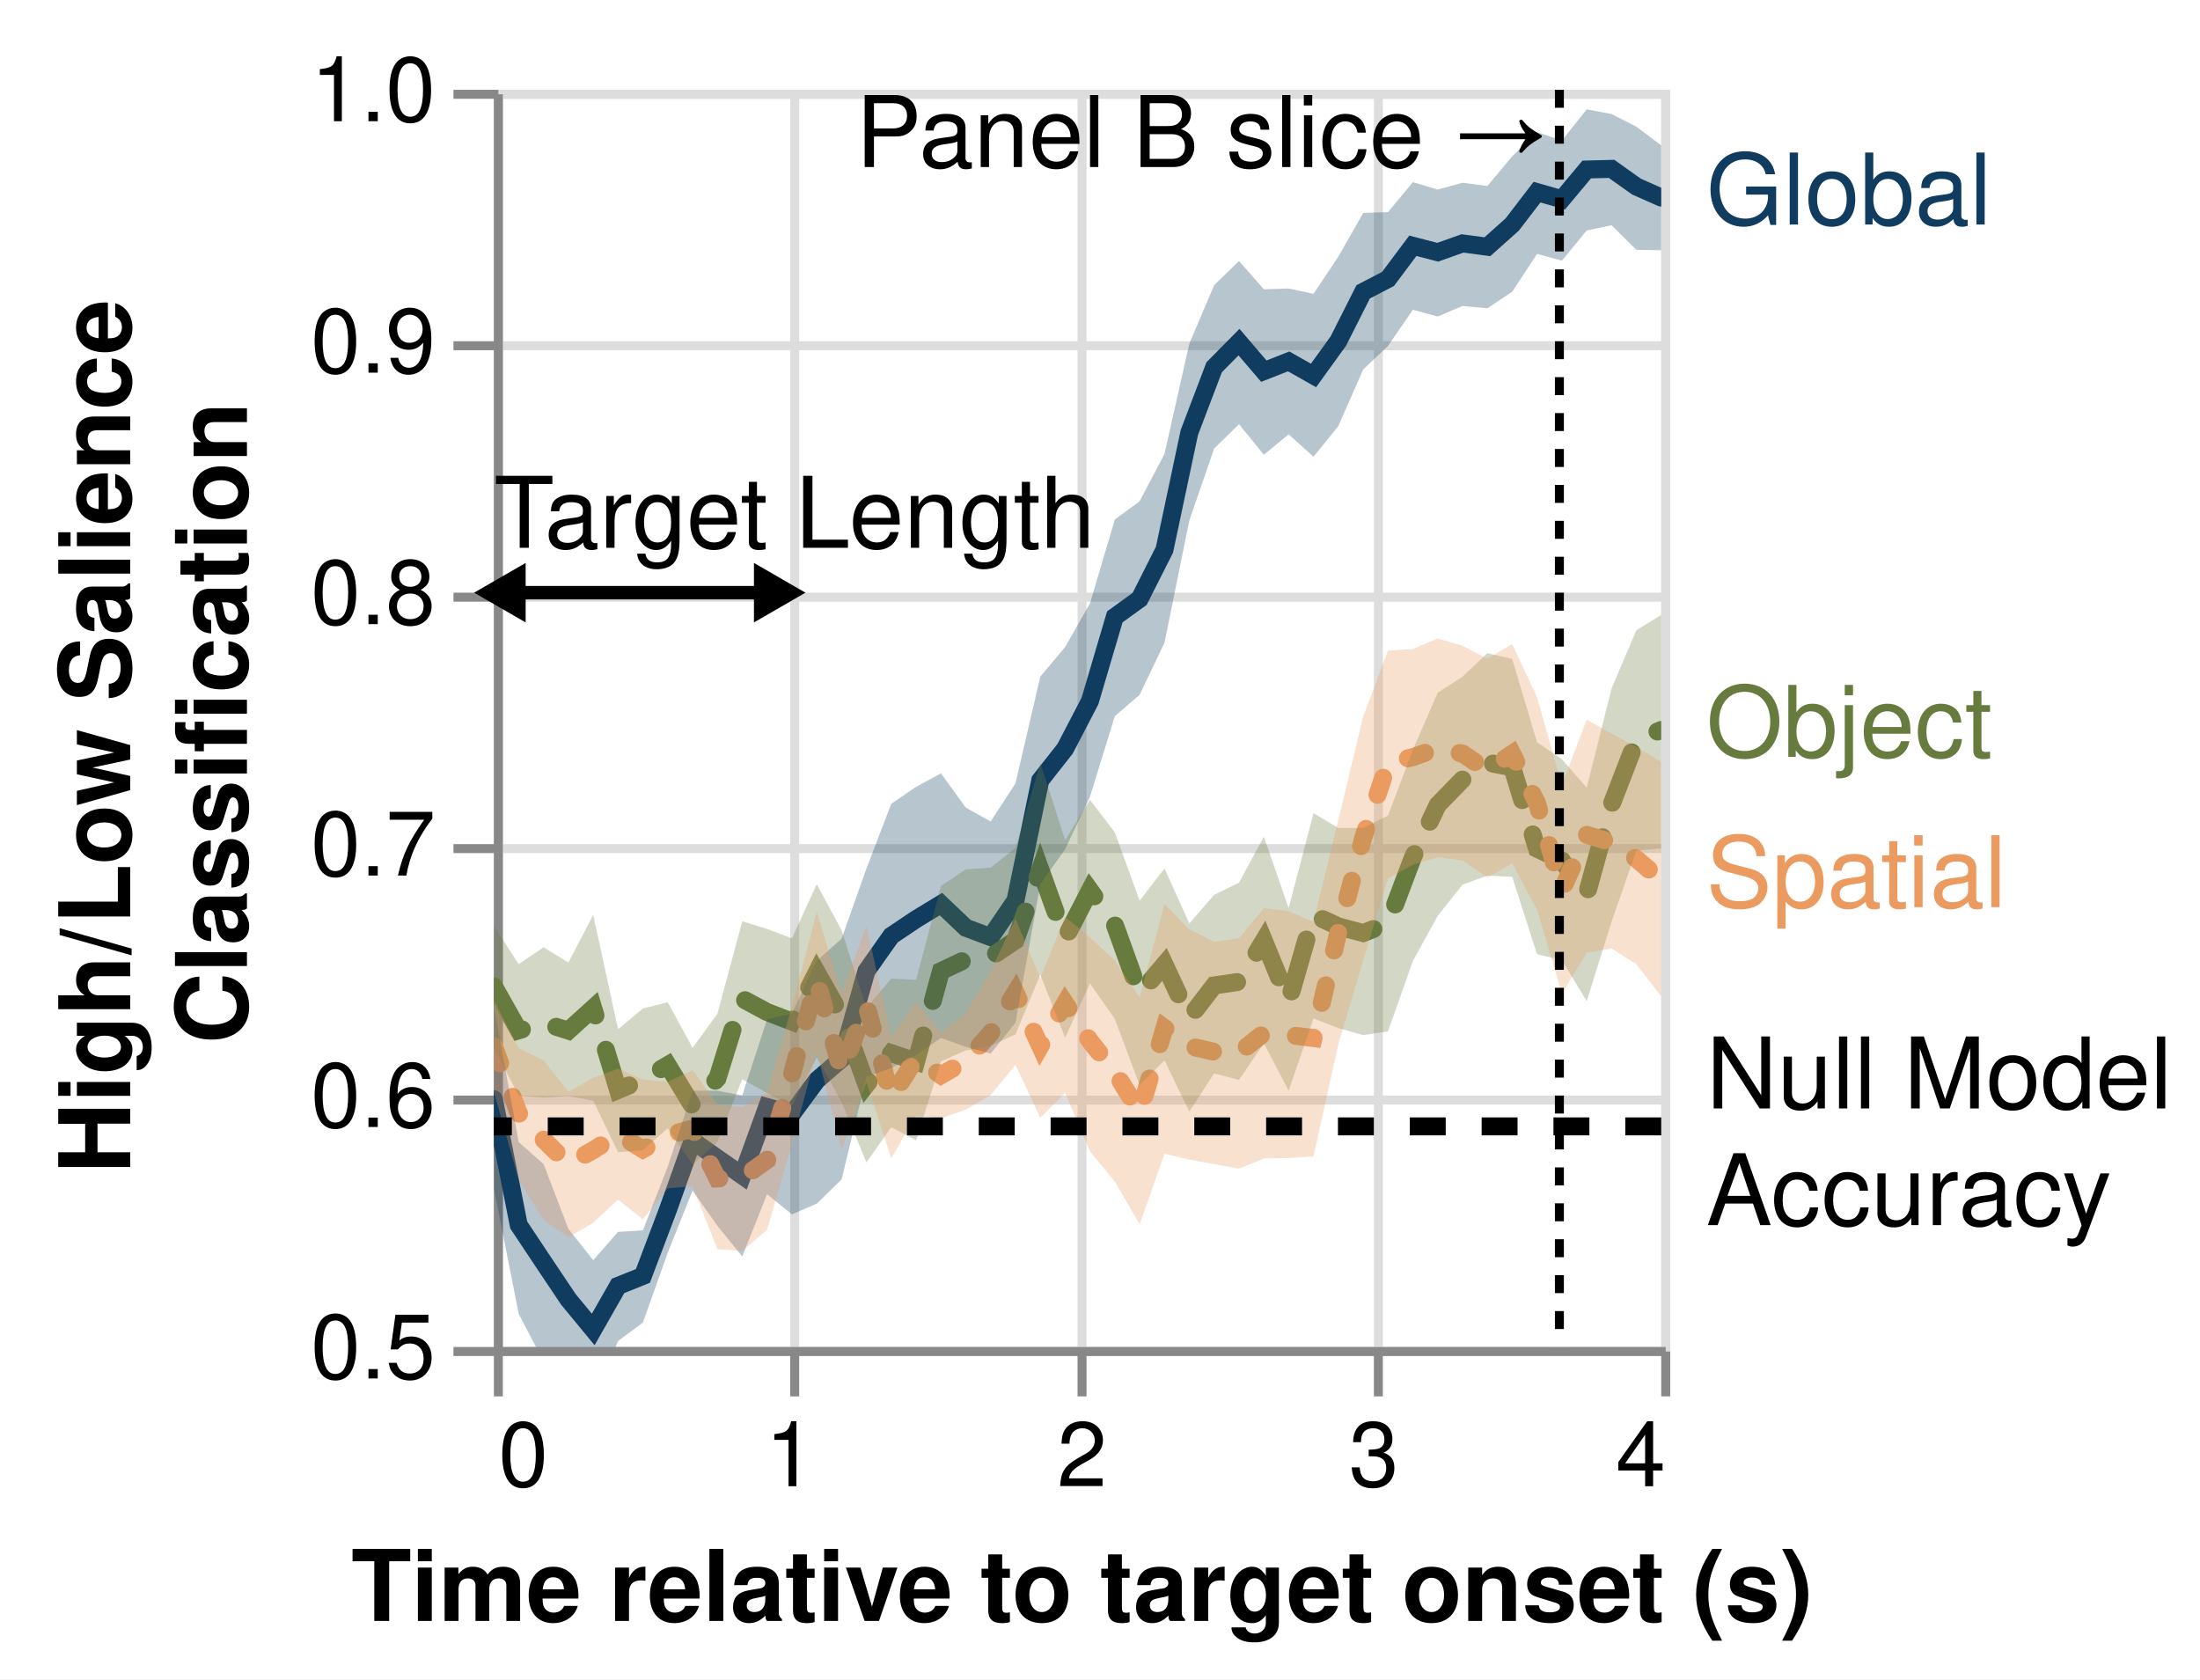
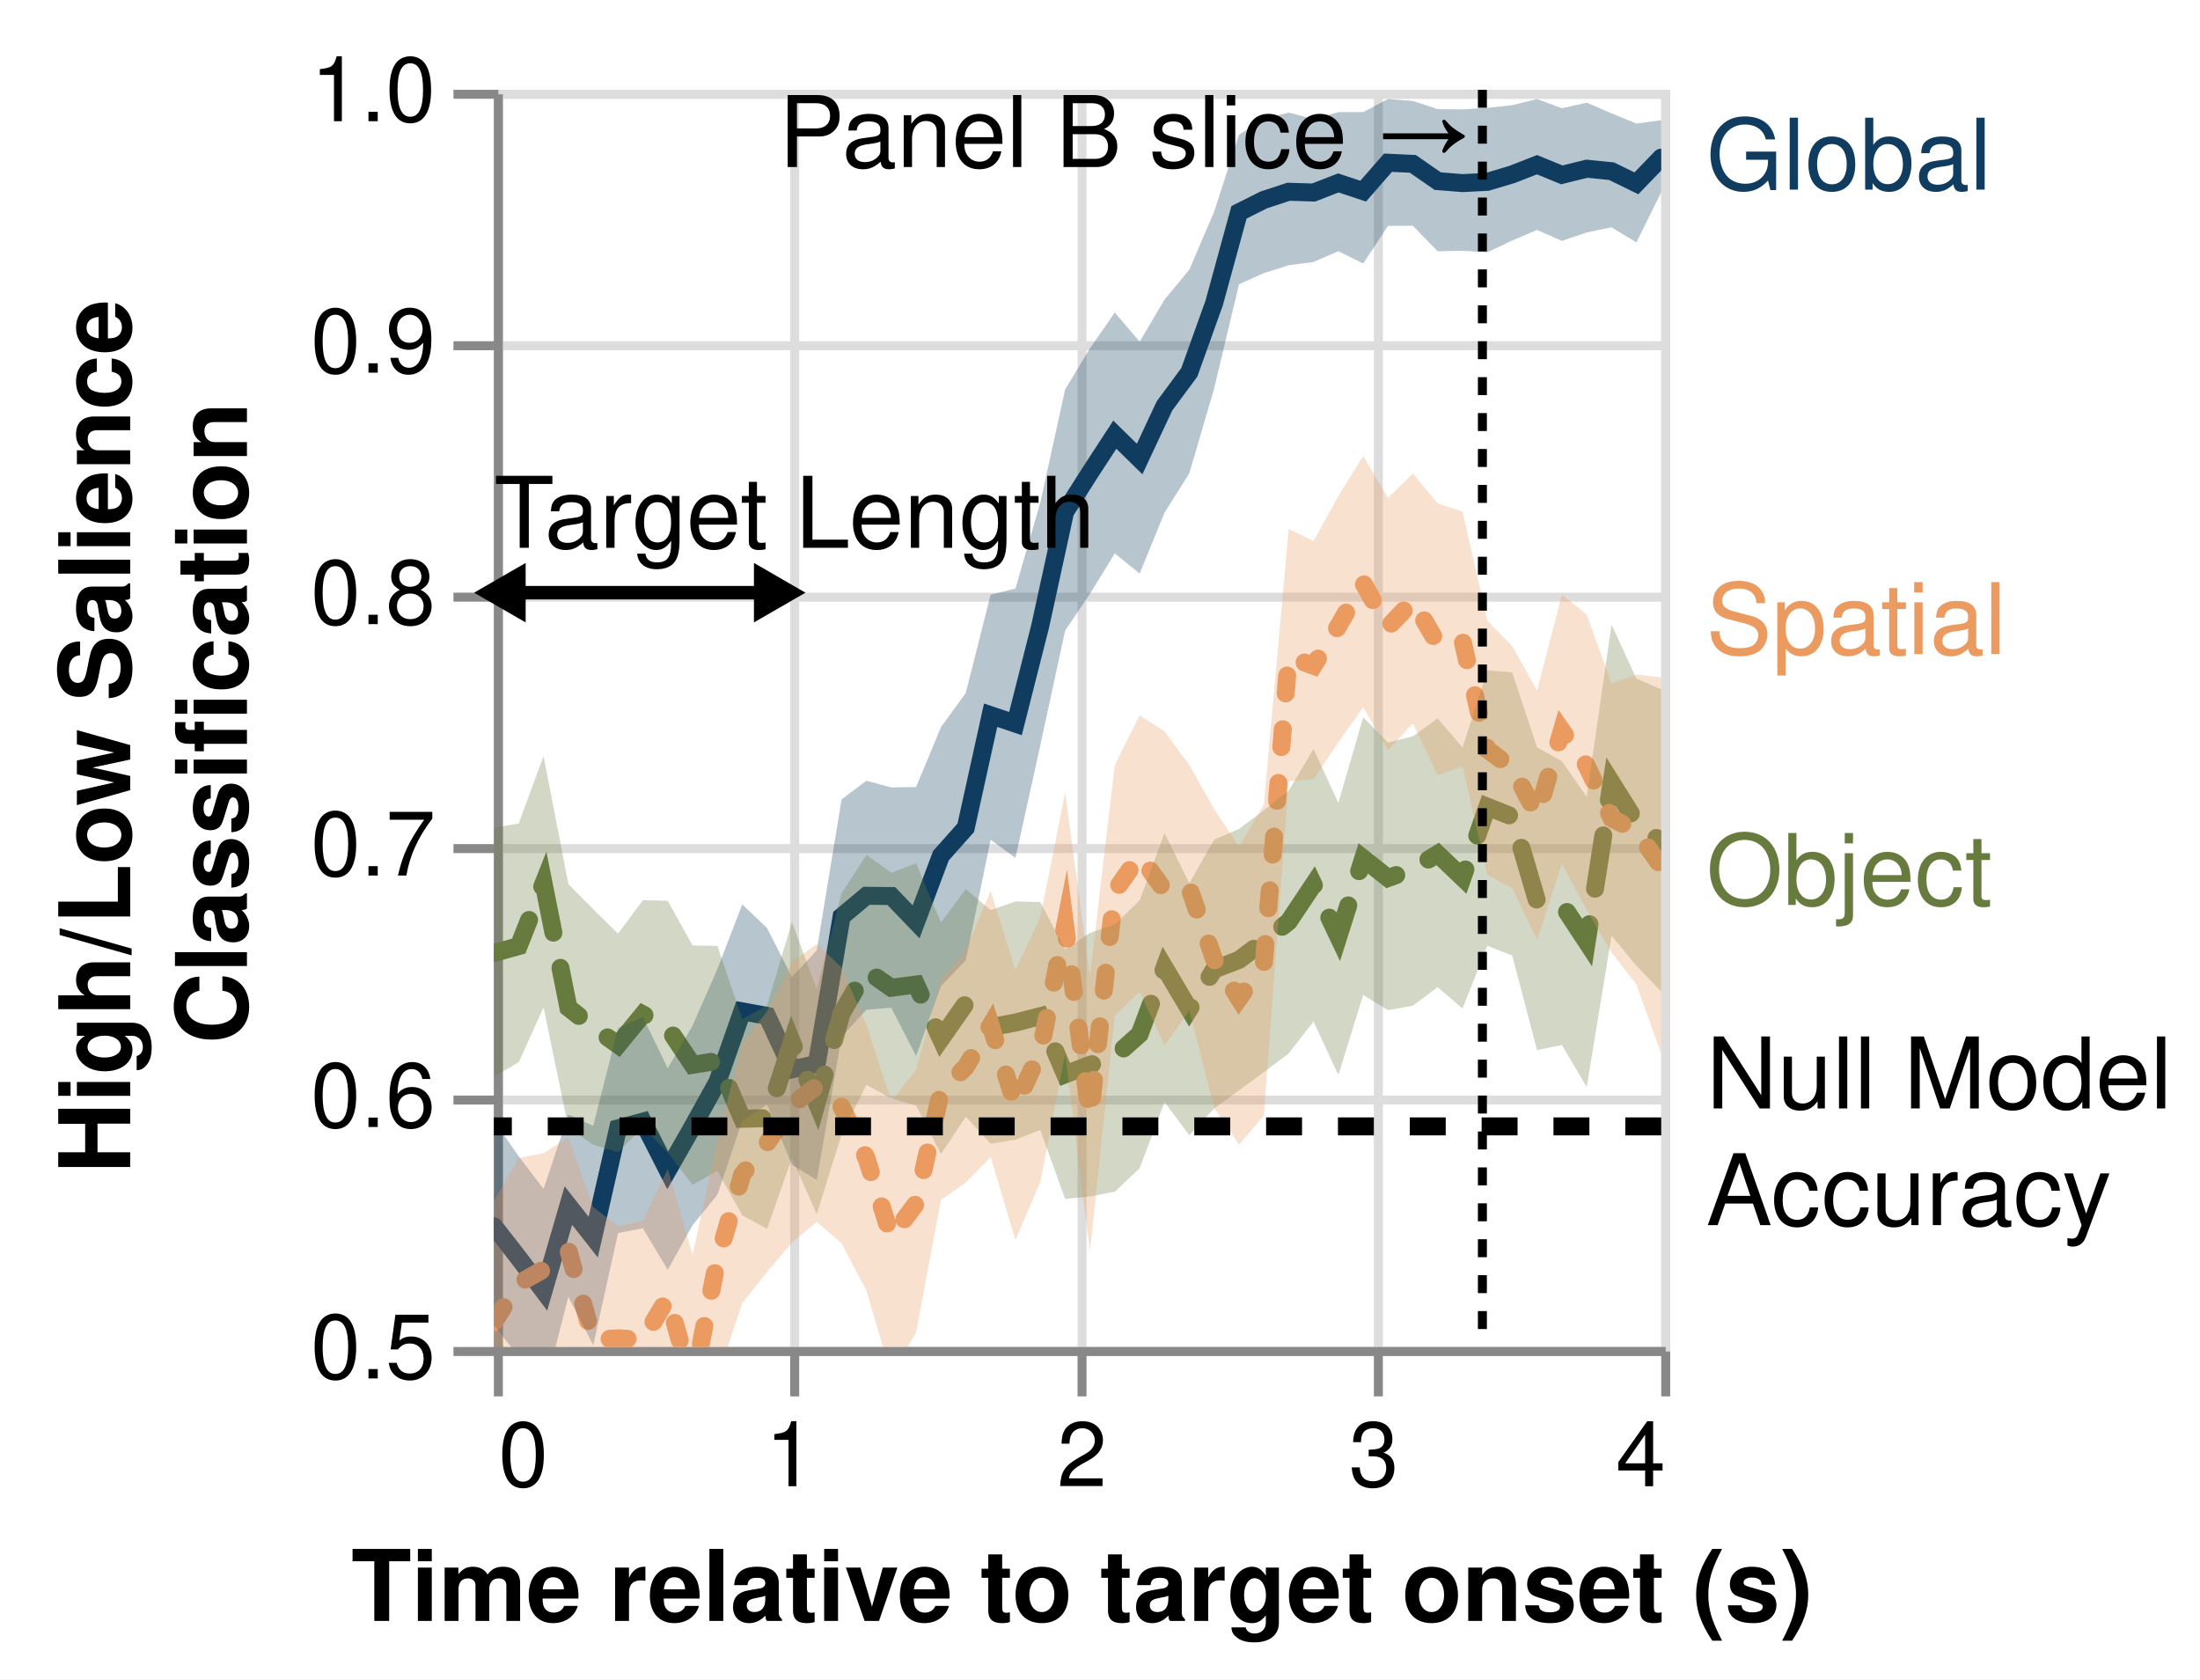
<svg xmlns="http://www.w3.org/2000/svg" class="marks" width="245" height="187" viewBox="0 0 245 187" version="1.1">
  <defs>
    <clipPath id="clip1">
      <rect x="0" y="0" width="130" height="140" />
    </clipPath>
    <clipPath id="clip2">
      <rect x="0" y="0" width="130" height="140" />
    </clipPath>
    <clipPath id="clip3">
      <rect x="0" y="0" width="130" height="140" />
    </clipPath>
    <clipPath id="clip4">
      <rect x="0" y="0" width="130" height="140" />
    </clipPath>
    <clipPath id="clip5">
      <rect x="0" y="0" width="130" height="140" />
    </clipPath>
    <clipPath id="clip6">
      <rect x="0" y="0" width="130" height="140" />
    </clipPath>
  </defs>
  <rect width="245" height="187" fill="white" />
  <g fill="none" stroke-miterlimit="10" transform="translate(55,10)">
    <g class="mark-group role-frame root" role="graphics-object" aria-roledescription="group mark container">
      <g transform="translate(0,0)">
        <path class="background" aria-hidden="true" d="M0.5,0.5h130v140h-130Z" stroke="#ddd" />
        <g>
          <g class="mark-group role-axis" aria-hidden="true">
            <g transform="translate(0.5,140.5)">
              <path class="background" aria-hidden="true" d="M0,0h0v0h0Z" pointer-events="none" />
              <g>
                <g class="mark-rule role-axis-grid" pointer-events="none">
                  <line transform="translate(0,-140)" x2="0" y2="140" stroke="#ddd" stroke-width="1" opacity="1" />
                  <line transform="translate(33,-140)" x2="0" y2="140" stroke="#ddd" stroke-width="1" opacity="1" />
                  <line transform="translate(65,-140)" x2="0" y2="140" stroke="#ddd" stroke-width="1" opacity="1" />
                  <line transform="translate(98,-140)" x2="0" y2="140" stroke="#ddd" stroke-width="1" opacity="1" />
                  <line transform="translate(130,-140)" x2="0" y2="140" stroke="#ddd" stroke-width="1" opacity="1" />
                </g>
              </g>
              <path class="foreground" aria-hidden="true" d="" pointer-events="none" display="none" />
            </g>
          </g>
          <g class="mark-group role-axis" aria-hidden="true">
            <g transform="translate(0.5,0.5)">
              <path class="background" aria-hidden="true" d="M0,0h0v0h0Z" pointer-events="none" />
              <g>
                <g class="mark-rule role-axis-grid" pointer-events="none">
                  <line transform="translate(0,140)" x2="130" y2="0" stroke="#ddd" stroke-width="1" opacity="1" />
                  <line transform="translate(0,112)" x2="130" y2="0" stroke="#ddd" stroke-width="1" opacity="1" />
                  <line transform="translate(0,84)" x2="130" y2="0" stroke="#ddd" stroke-width="1" opacity="1" />
                  <line transform="translate(0,56)" x2="130" y2="0" stroke="#ddd" stroke-width="1" opacity="1" />
                  <line transform="translate(0,28)" x2="130" y2="0" stroke="#ddd" stroke-width="1" opacity="1" />
                  <line transform="translate(0,0)" x2="130" y2="0" stroke="#ddd" stroke-width="1" opacity="1" />
                </g>
              </g>
              <path class="foreground" aria-hidden="true" d="" pointer-events="none" display="none" />
            </g>
          </g>
          <g class="mark-group role-axis" role="graphics-symbol" aria-roledescription="axis" aria-label="X-axis titled 'Time relative to target onset (s)' for a linear scale with values from 0 to 4">
            <g transform="translate(0.5,140.5)">
              <path class="background" aria-hidden="true" d="M0,0h0v0h0Z" pointer-events="none" />
              <g>
                <g class="mark-rule role-axis-tick" pointer-events="none">
                  <line transform="translate(0,0)" x2="0" y2="5" stroke="#888" stroke-width="1" opacity="1" />
                  <line transform="translate(33,0)" x2="0" y2="5" stroke="#888" stroke-width="1" opacity="1" />
                  <line transform="translate(65,0)" x2="0" y2="5" stroke="#888" stroke-width="1" opacity="1" />
                  <line transform="translate(98,0)" x2="0" y2="5" stroke="#888" stroke-width="1" opacity="1" />
                  <line transform="translate(130,0)" x2="0" y2="5" stroke="#888" stroke-width="1" opacity="1" />
                </g>
                <g class="mark-text role-axis-label" pointer-events="none">
                  <text text-anchor="start" transform="translate(0,15)" font-family="Helvetica" font-size="10px" fill="#000" opacity="1">0</text>
                  <text text-anchor="middle" transform="translate(32.5,15)" font-family="Helvetica" font-size="10px" fill="#000" opacity="1">1</text>
                  <text text-anchor="middle" transform="translate(65,15)" font-family="Helvetica" font-size="10px" fill="#000" opacity="1">2</text>
                  <text text-anchor="middle" transform="translate(97.5,15)" font-family="Helvetica" font-size="10px" fill="#000" opacity="1">3</text>
                  <text text-anchor="end" transform="translate(130,15)" font-family="Helvetica" font-size="10px" fill="#000" opacity="1">4</text>
                </g>
                <g class="mark-rule role-axis-domain" pointer-events="none">
                  <line transform="translate(0,0)" x2="130" y2="0" stroke="#888" stroke-width="1" opacity="1" />
                </g>
                <g class="mark-text role-axis-title" pointer-events="none">
                  <text text-anchor="middle" transform="translate(65,30)" font-family="Helvetica" font-size="11px" font-weight="bold" fill="#000" opacity="1">Time relative to target onset (s)</text>
                </g>
              </g>
              <path class="foreground" aria-hidden="true" d="" pointer-events="none" display="none" />
            </g>
          </g>
          <g class="mark-group role-axis" role="graphics-symbol" aria-roledescription="axis" aria-label="Y-axis titled 'High/Low Salience Classification' for a linear scale with values from 0.5 to 1.0">
            <g transform="translate(0.5,0.5)">
              <path class="background" aria-hidden="true" d="M0,0h0v0h0Z" pointer-events="none" />
              <g>
                <g class="mark-rule role-axis-tick" pointer-events="none">
                  <line transform="translate(0,140)" x2="-5" y2="0" stroke="#888" stroke-width="1" opacity="1" />
                  <line transform="translate(0,112)" x2="-5" y2="0" stroke="#888" stroke-width="1" opacity="1" />
                  <line transform="translate(0,84)" x2="-5" y2="0" stroke="#888" stroke-width="1" opacity="1" />
                  <line transform="translate(0,56)" x2="-5" y2="0" stroke="#888" stroke-width="1" opacity="1" />
                  <line transform="translate(0,28)" x2="-5" y2="0" stroke="#888" stroke-width="1" opacity="1" />
                  <line transform="translate(0,0)" x2="-5" y2="0" stroke="#888" stroke-width="1" opacity="1" />
                </g>
                <g class="mark-text role-axis-label" pointer-events="none">
                  <text text-anchor="end" transform="translate(-7,143)" font-family="Helvetica" font-size="10px" fill="#000" opacity="1">0.5</text>
                  <text text-anchor="end" transform="translate(-7,115)" font-family="Helvetica" font-size="10px" fill="#000" opacity="1">0.6</text>
                  <text text-anchor="end" transform="translate(-7,87)" font-family="Helvetica" font-size="10px" fill="#000" opacity="1">0.7</text>
                  <text text-anchor="end" transform="translate(-7,59)" font-family="Helvetica" font-size="10px" fill="#000" opacity="1">0.8</text>
                  <text text-anchor="end" transform="translate(-7,31)" font-family="Helvetica" font-size="10px" fill="#000" opacity="1">0.9</text>
                  <text text-anchor="end" transform="translate(-7,3)" font-family="Helvetica" font-size="10px" fill="#000" opacity="1">1.0</text>
                </g>
                <g class="mark-rule role-axis-domain" pointer-events="none">
                  <line transform="translate(0,140)" x2="0" y2="-140" stroke="#888" stroke-width="1" opacity="1" />
                </g>
                <g class="mark-text role-axis-title" pointer-events="none">
                  <text text-anchor="middle" transform="translate(-39,70) rotate(-90) translate(0,-2)" font-family="Helvetica" font-size="11px" font-weight="bold" fill="#000" opacity="1">
                    <tspan>High/Low Salience</tspan>
                    <tspan x="0" dy="13">Classification</tspan>
                  </text>
                </g>
              </g>
              <path class="foreground" aria-hidden="true" d="" pointer-events="none" display="none" />
            </g>
          </g>
          <g class="mark-group role-scope layer_0_layer_0_pathgroup" role="graphics-object" aria-roledescription="group mark container">
            <g transform="translate(0,0)">
              <path class="background" aria-hidden="true" d="M0,0h130v140h-130Z" />
              <g>
                <g class="mark-line role-mark layer_0_layer_0_marks" clip-path="url(#clip1)" role="graphics-object" aria-roledescription="line mark container">
-                   <path aria-label="condition: global; Time relative to target onset (s): 0; High/Low Salience, Classification: 0.598531614245" role="graphics-symbol" aria-roledescription="line mark" d="M0,112.411L2.766,126.409L5.532,130.567L8.298,134.696L11.064,138.047L13.83,133.193L16.596,132.085L19.362,124.782L22.128,117.029L24.894,118.98L27.66,120.908L30.426,113.284L33.191,114.055L35.957,110.306L38.723,107.912L41.489,98.134L44.255,94.214L47.021,92.356L49.787,90.677L52.553,93.313L55.319,94.351L58.085,90.292L60.851,76.891L63.617,73.376L66.383,68.062L69.149,58.694L71.915,56.694L74.681,51.214L77.447,38.169L80.213,30.9L82.979,28.097L85.745,31.332L88.511,30.245L91.277,31.81L94.043,27.978L96.809,22.498L99.574,21.062L102.34,17.37L105.106,18.088L107.872,17.107L110.638,17.474L113.404,15.005L116.17,11.395L118.936,12.188L121.702,8.874L124.468,8.804L127.234,10.772L130,12.001" stroke="#0F3C5F" stroke-width="2" stroke-linecap="round" stroke-dasharray="1,0" />
+                   <path aria-label="condition: global; Time relative to target onset (s): 0; High/Low Salience, Classification: 0.548062899508" role="graphics-symbol" aria-roledescription="line mark" d="M0,126.542L2.766,130.087L5.532,133.751L8.298,124.249L11.064,127.766L13.83,115.649L16.596,114.901L19.362,120.328L22.128,115.474L24.894,110.484L27.66,102.627L30.426,103.132L33.191,109.08L35.957,108.476L38.723,92.073L41.489,89.753L44.255,89.782L47.021,92.656L49.787,85.286L52.553,82.177L55.319,69.648L58.085,70.579L60.851,59.677L63.617,47L66.383,42.647L69.149,38.405L71.915,41.113L74.681,35.202L77.447,31.46L80.213,23.745L82.979,13.643L85.745,12.258L88.511,11.351L91.277,11.442L94.043,10.371L96.809,11.287L99.574,8.119L102.34,8.248L105.106,10.168L107.872,10.391L110.638,10.249L113.404,9.42L116.17,8.34L118.936,9.474L121.702,8.786L124.468,9.063L127.234,10.414L130,7.553" stroke="#0F3C5F" stroke-width="2" stroke-linecap="round" stroke-dasharray="1,0" />
                </g>
              </g>
              <path class="foreground" aria-hidden="true" d="" display="none" />
            </g>
            <g transform="translate(0,0)">
              <path class="background" aria-hidden="true" d="M0,0h130v140h-130Z" />
              <g>
                <g class="mark-line role-mark layer_0_layer_0_marks" clip-path="url(#clip2)" role="graphics-object" aria-roledescription="line mark container">
-                   <path aria-label="condition: object; Time relative to target onset (s): 0; High/Low Salience, Classification: 0.643448651015" role="graphics-symbol" aria-roledescription="line mark" d="M0,99.834L2.766,104.737L5.532,103.904L8.298,104.768L11.064,102.262L13.83,111.383L16.596,110.23L19.362,108.613L22.128,113.166L24.894,110.084L27.66,101.214L30.426,102.7L33.191,103.764L35.957,98.277L38.723,103.151L41.489,110.784L44.255,107.276L47.021,108.212L49.787,98.147L52.553,96.835L55.319,96.573L58.085,94.724L60.851,86.822L63.617,94.499L66.383,89.137L69.149,92.989L71.915,100.653L74.681,97.394L77.447,103.333L80.213,99.737L82.979,99.336L85.745,94.74L88.511,101.483L91.277,91.876L94.043,93.164L96.809,93.903L99.574,92.824L102.34,85.484L105.106,79.639L107.872,76.799L110.638,74.917L113.404,75.448L116.17,84.507L118.936,85.834L121.702,89.6L124.468,79.578L127.234,72.425L130,71.287" stroke="#687B3E" stroke-width="2" stroke-linecap="round" stroke-dasharray="6,4" />
+                   <path aria-label="condition: object; Time relative to target onset (s): 0; High/Low Salience, Classification: 0.656671161179" role="graphics-symbol" aria-roledescription="line mark" d="M0,96.132L2.766,95.353L5.532,88.36L8.298,102.212L11.064,104.396L13.83,106.348L16.596,102.961L19.362,104.435L22.128,108.58L24.894,108.136L27.66,114.585L30.426,114.513L33.191,106.022L35.957,112.795L38.723,102.847L41.489,98.059L44.255,99.996L47.021,99.64L49.787,105.69L52.553,101.74L55.319,104.396L58.085,103.87L60.851,103.162L63.617,109.642L66.383,108.586L69.149,107.632L71.915,105.157L74.681,97.733L77.447,102.397L80.213,97.954L82.979,96.895L85.745,94.821L88.511,92.633L91.277,88.487L94.043,94.306L96.809,85.585L99.574,87.779L102.34,86.769L105.106,85.091L107.872,87.736L110.638,79.835L113.404,80.938L116.17,90.332L118.936,90.69L121.702,94.895L124.468,77.153L127.234,81.569L130,83.73" stroke="#687B3E" stroke-width="2" stroke-linecap="round" stroke-dasharray="6,4" />
                </g>
              </g>
              <path class="foreground" aria-hidden="true" d="" display="none" />
            </g>
            <g transform="translate(0,0)">
              <path class="background" aria-hidden="true" d="M0,0h130v140h-130Z" />
              <g>
                <g class="mark-line role-mark layer_0_layer_0_marks" clip-path="url(#clip3)" role="graphics-object" aria-roledescription="line mark container">
-                   <path aria-label="condition: spatial; Time relative to target onset (s): 0; High/Low Salience, Classification: 0.61957315735" role="graphics-symbol" aria-roledescription="line mark" d="M0,106.52L2.766,113.969L5.532,116.902L8.298,119.627L11.064,118.077L13.83,116.315L16.596,117.993L19.362,116.422L22.128,115.689L24.894,121.241L27.66,121.156L30.426,119.181L33.191,109.667L35.957,99.145L38.723,109.374L41.489,101.927L44.255,112.228L47.021,107.824L49.787,109.742L52.553,108.149L55.319,105.051L58.085,100.513L60.851,106.515L63.617,101.709L66.383,105.927L69.149,109.359L71.915,113.873L74.681,104.475L77.447,106.489L80.213,107.125L82.979,107.223L85.745,105.056L88.511,105.251L91.277,105.597L94.043,93.799L96.809,83.308L99.574,74.967L102.34,74.314L105.106,73.346L107.872,73.918L110.638,75.787L113.404,73.938L116.17,79.442L118.936,89.12L121.702,82.961L124.468,83.808L127.234,85.636L130,88.016" stroke="#EB9A60" stroke-width="2" stroke-linecap="round" stroke-dasharray="2,4" />
+                   <path aria-label="condition: spatial; Time relative to target onset (s): 0; High/Low Salience, Classification: 0.509820726404" role="graphics-symbol" aria-roledescription="line mark" d="M0,137.25L2.766,132.912L5.532,131.358L8.298,129.216L11.064,139.194L13.83,139.034L16.596,139.168L19.362,134.536L22.128,144.29L24.894,130.313L27.66,120.791L30.426,117.307L33.191,113.058L35.957,110.938L38.723,113.254L41.489,118.964L44.255,127.733L47.021,124.02L49.787,111.563L52.553,108.815L55.319,104.168L58.085,113.086L60.851,107.065L63.617,93.042L66.383,114.29L69.149,89.228L71.915,85.293L74.681,89.137L77.447,88.901L80.213,96.846L82.979,101.198L85.745,97.281L88.511,63.118L91.277,64.138L94.043,59.722L96.809,54.92L99.574,59.837L102.34,56.911L105.106,61.683L107.872,61.359L110.638,73.463L113.404,75.518L116.17,80.758L118.936,71.342L121.702,75.283L124.468,81.12L127.234,82.55L130,86.454" stroke="#EB9A60" stroke-width="2" stroke-linecap="round" stroke-dasharray="2,4" />
                </g>
              </g>
              <path class="foreground" aria-hidden="true" d="" display="none" />
            </g>
          </g>
          <g class="mark-group role-scope layer_0_layer_1_layer_0_pathgroup" role="graphics-object" aria-roledescription="group mark container">
            <g transform="translate(0,0)">
              <path class="background" aria-hidden="true" d="M0,0h130v140h-130Z" />
              <g>
                <g class="mark-area role-mark layer_0_layer_1_layer_0_marks" clip-path="url(#clip4)" role="graphics-object" aria-roledescription="area mark container">
-                   <path aria-label="High/Low Salience, Classification: 0.562980882087; upper_lower: 0.635537343644; condition: global; winstart: 0; upper: 0.635537343644; lower: 0.562980882087" role="graphics-symbol" aria-roledescription="errorband" d="M0,122.365L2.766,136.311L5.532,141.618L8.298,142.589L11.064,145.99L13.83,139.334L16.596,137.28L19.362,129.499L22.128,122.588L24.894,126.514L27.66,129.917L30.426,122.981L33.191,125.227L35.957,124.039L38.723,121.338L41.489,109.904L44.255,108.939L47.021,107.493L49.787,105.589L52.553,106.578L55.319,107.327L58.085,103.892L60.851,88.467L63.617,84.564L66.383,78.723L69.149,69.759L71.915,67.367L74.681,61.577L77.447,47.958L80.213,39.952L82.979,37.235L85.745,40.64L88.511,38.369L91.277,40.86L94.043,37.448L96.809,31.142L99.574,28.523L102.34,24.496L105.106,25.247L107.872,24.07L110.638,24.336L113.404,22.496L116.17,18.276L118.936,19.026L121.702,15.665L124.468,15.081L127.234,17.821L130,17.871L130,6.185L127.234,4.108L124.468,2.7L121.702,2.179L118.936,5.651L116.17,4.716L113.404,7.409L110.638,10.718L107.872,10.348L105.106,11.111L102.34,10.283L99.574,13.623L96.809,13.714L94.043,18.58L91.277,22.719L88.511,22.127L85.745,22.214L82.979,19.061L80.213,21.762L77.447,28.264L74.681,40.551L71.915,45.814L69.149,47.86L66.383,57.194L63.617,62.05L60.851,65.347L58.085,77.245L55.319,81.478L52.553,79.93L49.787,76.121L47.021,77.619L44.255,79.509L41.489,86.717L38.723,94.532L35.957,96.987L33.191,102.85L30.426,103.49L27.66,111.985L24.894,111.463L22.128,111.452L19.362,119.919L16.596,127.013L13.83,127.18L11.064,130.329L8.298,126.843L5.532,119.625L2.766,117.186L0,102.05Z" fill="#0F3C5F" opacity="0.3" />
+                   <path aria-label="High/Low Salience, Classification: 0.508712867392; upper_lower: 0.590026072712; condition: global; winstart: 0; upper: 0.590026072712; lower: 0.508712867392" role="graphics-symbol" aria-roledescription="errorband" d="M0,137.56L2.766,141.092L5.532,145.177L8.298,134.404L11.064,139.812L13.83,127.301L16.596,126.783L19.362,131.412L22.128,126.437L24.894,123.048L27.66,114.808L30.426,113.008L33.191,119.698L35.957,121.402L38.723,105.446L41.489,102.442L44.255,102.22L47.021,107.596L49.787,99.823L52.553,96.942L55.319,83.503L58.085,85.537L60.851,72.997L63.617,60.218L66.383,56.119L69.149,51.626L71.915,53.871L74.681,47.099L77.447,42.707L80.213,33.253L82.979,21.656L85.745,20.417L88.511,19.537L91.277,19.173L94.043,17.977L96.809,19.337L99.574,15.156L102.34,15.136L105.106,17.981L107.872,17.923L110.638,18.098L113.404,16.785L116.17,15.602L118.936,16.822L121.702,15.882L124.468,15.315L127.234,16.991L130,11.411L130,3.385L127.234,3.761L124.468,2.622L121.702,1.432L118.936,2.057L116.17,1.031L113.404,1.719L110.638,2.008L107.872,2.187L105.106,2.151L102.34,1.242L99.574,1.032L96.809,2.48L94.043,2.489L91.277,3.263L88.511,2.535L85.745,3.245L82.979,5.003L80.213,13.577L77.447,20.029L74.681,23.372L71.915,28.051L69.149,24.799L66.383,28.787L63.617,33.371L60.851,45.981L58.085,55.532L55.319,56.222L52.553,67.167L49.787,70.982L47.021,77.64L44.255,77.689L41.489,76.944L38.723,79.017L35.957,95.823L33.191,98.812L30.426,93.346L27.66,90.714L24.894,97.907L22.128,104.203L19.362,108.959L16.596,103.251L13.83,104.462L11.064,115.376L8.298,114.11L5.532,122.398L2.766,118.766L0,114.793Z" fill="#0F3C5F" opacity="0.3" />
                </g>
              </g>
              <path class="foreground" aria-hidden="true" d="" display="none" />
            </g>
            <g transform="translate(0,0)">
              <path class="background" aria-hidden="true" d="M0,0h130v140h-130Z" />
              <g>
                <g class="mark-area role-mark layer_0_layer_1_layer_0_marks" clip-path="url(#clip5)" role="graphics-object" aria-roledescription="area mark container">
-                   <path aria-label="High/Low Salience, Classification: 0.618862440983; upper_lower: 0.667478035723; condition: object; winstart: 0; upper: 0.667478035723; lower: 0.618862440983" role="graphics-symbol" aria-roledescription="errorband" d="M0,106.719L2.766,112.013L5.532,112.236L8.298,112.062L11.064,112.576L13.83,118.312L16.596,118.075L19.362,115.637L22.128,119.692L24.894,117.154L27.66,110.184L30.426,111.717L33.191,113.164L35.957,107.749L38.723,112.73L41.489,119.443L44.255,115.52L47.021,116.996L49.787,108.19L52.553,106.971L55.319,106.458L58.085,105.196L60.851,98.538L63.617,105.554L66.383,99.51L69.149,103.467L71.915,110.831L74.681,108.09L77.447,113.789L80.213,109.531L82.979,110.257L85.745,106.182L88.511,111.463L91.277,103.412L94.043,104.487L96.809,105.273L99.574,104.844L102.34,97.026L105.106,91.997L107.872,88.512L110.638,87.509L113.404,87.65L116.17,96.26L118.936,96.919L121.702,101.486L124.468,92.639L127.234,84.709L130,84.486L130,58.484L127.234,60.173L124.468,66.671L121.702,77.722L118.936,74.538L116.17,72.659L113.404,63.386L110.638,62.737L107.872,65.35L105.106,67.137L102.34,73.514L99.574,80.818L96.809,82.198L94.043,82.198L91.277,80.555L88.511,91.125L85.745,83.166L82.979,88.292L80.213,89.648L77.447,92.84L74.681,86.699L71.915,90.302L69.149,82.688L66.383,79.069L63.617,83.566L60.851,74.945L58.085,84.438L55.319,86.62L52.553,86.812L49.787,88.657L47.021,99.105L44.255,98.98L41.489,102.207L38.723,93.598L35.957,88.462L33.191,94.496L30.426,93.441L27.66,92.595L24.894,102.888L22.128,106.689L19.362,101.606L16.596,102.304L13.83,104.613L11.064,91.88L8.298,97.191L5.532,95.48L2.766,97.37L0,93.106Z" fill="#687B3E" opacity="0.3" />
+                   <path aria-label="High/Low Salience, Classification: 0.607504874483; upper_lower: 0.706547599226; condition: object; winstart: 0; upper: 0.706547599226; lower: 0.607504874483" role="graphics-symbol" aria-roledescription="errorband" d="M0,109.899L2.766,108.284L5.532,102.182L8.298,115.562L11.064,117.489L13.83,118.316L16.596,115.541L19.362,118.367L22.128,121.941L24.894,120.389L27.66,125.332L30.426,126.842L33.191,118.956L35.957,125.205L38.723,116.339L41.489,110.801L44.255,112.329L47.021,113.121L49.787,118.513L52.553,114.348L55.319,117.368L58.085,116.915L60.851,115.833L63.617,123.51L66.383,123.237L69.149,122.704L71.915,120.1L74.681,112.741L77.447,116.417L80.213,113.424L82.979,111.435L85.745,109.394L88.511,107.311L91.277,103.744L94.043,109.711L96.809,100.8L99.574,102.494L102.34,101.984L105.106,99.929L107.872,102.307L110.638,95.32L113.404,96.406L116.17,106.928L118.936,106.374L121.702,111.048L124.468,94.205L127.234,97.539L130,100.434L130,66.756L127.234,65.574L124.468,59.56L121.702,78.726L118.936,74.758L116.17,73.225L113.404,64.883L110.638,64.651L107.872,73.24L105.106,70L102.34,71.995L99.574,72.687L96.809,69.892L94.043,79.409L91.277,73.412L88.511,78.043L85.745,80.238L82.979,82.306L80.213,83.505L77.447,88.356L74.681,82.767L71.915,90.264L69.149,92.958L66.383,93.883L63.617,95.723L60.851,90.461L58.085,90.382L55.319,91.36L52.553,88.999L49.787,92.739L47.021,86.149L44.255,87.178L41.489,85.203L38.723,89.479L35.957,100.145L33.191,92.668L30.426,101.945L27.66,103.496L24.894,95.342L22.128,95.282L19.362,90.313L16.596,90.242L13.83,93.967L11.064,91.248L8.298,88.443L5.532,74.196L2.766,81.702L0,82.167Z" fill="#687B3E" opacity="0.3" />
                </g>
              </g>
              <path class="foreground" aria-hidden="true" d="" display="none" />
            </g>
            <g transform="translate(0,0)">
              <path class="background" aria-hidden="true" d="M0,0h130v140h-130Z" />
              <g>
                <g class="mark-area role-mark layer_0_layer_1_layer_0_marks" clip-path="url(#clip6)" role="graphics-object" aria-roledescription="area mark container">
-                   <path aria-label="High/Low Salience, Classification: 0.601490785653; upper_lower: 0.637949308642; condition: spatial; winstart: 0; upper: 0.637949308642; lower: 0.601490785653" role="graphics-symbol" aria-roledescription="errorband" d="M0,111.583L2.766,121.405L5.532,125.838L8.298,127.777L11.064,126.162L13.83,123.589L16.596,125.787L19.362,122.327L22.128,122.097L24.894,129.114L27.66,129.298L30.426,126.953L33.191,117.388L35.957,107.099L38.723,118.05L41.489,110.526L44.255,118.987L47.021,114.216L49.787,114.534L52.553,113.565L55.319,111.958L58.085,108.568L60.851,114.488L63.617,111.692L66.383,118.204L69.149,121.58L71.915,126.346L74.681,118.481L77.447,119.126L80.213,119.634L82.979,120.14L85.745,119.007L88.511,118.961L91.277,118.769L94.043,106.284L96.809,96.95L99.574,87.831L102.34,86.296L105.106,85.46L107.872,85.812L110.638,87.72L113.404,86.161L116.17,91.309L118.936,100.631L121.702,96.108L124.468,95.616L127.234,97.378L130,100.959L130,74.84L127.234,73.157L124.468,71.697L121.702,70.143L118.936,77.42L116.17,67.636L113.404,61.715L110.638,63.355L107.872,61.908L105.106,61.096L102.34,62.272L99.574,62.447L96.809,69.78L94.043,81.291L91.277,92.654L88.511,91.472L85.745,91.129L82.979,94.479L80.213,94.87L77.447,93.487L74.681,90.682L71.915,101.063L69.149,96.956L66.383,94.389L63.617,92.109L60.851,98.907L58.085,92.304L55.319,98.131L52.553,102.807L49.787,105.009L47.021,101.6L44.255,105.457L41.489,93.063L38.723,100.669L35.957,91.531L33.191,102.067L30.426,111.618L27.66,113.291L24.894,113.005L22.128,109.166L19.362,110.472L16.596,110.21L13.83,109.015L11.064,110.028L8.298,111.58L5.532,108.081L2.766,106.73L0,101.374Z" fill="#EB9A60" opacity="0.3" />
+                   <path aria-label="High/Low Salience, Classification: 0.462266283438; upper_lower: 0.557922796045; condition: spatial; winstart: 0; upper: 0.557922796045; lower: 0.462266283438" role="graphics-symbol" aria-roledescription="errorband" d="M0,150.565L2.766,146.749L5.532,144.162L8.298,141.452L11.064,153.977L13.83,151.645L16.596,152.434L19.362,148.36L22.128,158.622L24.894,143.405L27.66,135.112L30.426,131.633L33.191,128.386L35.957,126.064L38.723,128.452L41.489,133.737L44.255,143.142L47.021,138.372L49.787,123.621L52.553,121.691L55.319,118.843L58.085,128.094L60.851,121.627L63.617,107.352L66.383,129.33L69.149,103.102L71.915,100.434L74.681,106.431L77.447,102.535L80.213,113.392L82.979,117.458L85.745,114.258L88.511,76.997L91.277,76.771L94.043,72.669L96.809,68.739L99.574,73.543L102.34,70.542L105.106,76.342L107.872,75.344L110.638,87.411L113.404,88.93L116.17,94.639L118.936,86.195L121.702,91.337L124.468,96.06L127.234,99.613L130,107.361L130,65.43L127.234,65.125L124.468,66.104L121.702,58.428L118.936,56.22L116.17,66.903L113.404,61.943L110.638,59.118L107.872,46.958L105.106,46.059L102.34,42.729L99.574,45.439L96.809,40.78L94.043,45.233L91.277,50.244L88.511,48.906L85.745,79.613L82.979,84.276L80.213,80.101L77.447,75.191L74.681,71.441L71.915,69.66L69.149,75.19L66.383,98.698L63.617,78.263L60.851,92.151L58.085,98L55.319,89.214L52.553,95.782L49.787,99.064L47.021,109.117L44.255,112.602L41.489,104.153L38.723,97.736L35.957,95.112L33.191,97.122L30.426,102.633L27.66,106.109L24.894,116.93L22.128,129.746L19.362,120.166L16.596,125.917L13.83,126.544L11.064,124.42L8.298,116.637L5.532,118.417L2.766,118.96L0,123.782Z" fill="#EB9A60" opacity="0.3" />
                </g>
              </g>
              <path class="foreground" aria-hidden="true" d="" display="none" />
            </g>
          </g>
          <g class="mark-text role-mark layer_0_layer_2_marks" role="graphics-object" aria-roledescription="text mark container">
-             <text aria-label="condition: global; Mean of corrected_mean: 0.957140071935; condition_label: Global" role="graphics-symbol" aria-roledescription="text mark" text-anchor="start" transform="translate(135,15.00078)" font-family="Helvetica" font-size="11px" fill="#0F3C5F">Global</text>
-             <text aria-label="condition: object; Mean of corrected_mean: 0.745404482301; condition_label: Object" role="graphics-symbol" aria-roledescription="text mark" text-anchor="start" transform="translate(135,74.28674)" font-family="Helvetica" font-size="11px" fill="#687B3E">Object</text>
-             <text aria-label="condition: spatial; Mean of corrected_mean: 0.685657264434; condition_label: Spatial" role="graphics-symbol" aria-roledescription="text mark" text-anchor="start" transform="translate(135,91.01597)" font-family="Helvetica" font-size="11px" fill="#EB9A60">Spatial</text>
+             <text aria-label="condition: global; Mean of value: 0.971004578632; condition_label: Global" role="graphics-symbol" aria-roledescription="text mark" text-anchor="start" transform="translate(135,11.11872)" font-family="Helvetica" font-size="11px" fill="#0F3C5F">Global</text>
+             <text aria-label="condition: object; Mean of value: 0.686503733299; condition_label: Object" role="graphics-symbol" aria-roledescription="text mark" text-anchor="start" transform="translate(135,90.77895)" font-family="Helvetica" font-size="11px" fill="#687B3E">Object</text>
+             <text aria-label="condition: spatial; Mean of value: 0.78629807108; condition_label: Spatial" role="graphics-symbol" aria-roledescription="text mark" text-anchor="start" transform="translate(135,62.83654)" font-family="Helvetica" font-size="11px" fill="#EB9A60">Spatial</text>
          </g>
          <g class="mark-rule role-mark layer_0_layer_3_layer_0_marks" role="graphics-object" aria-roledescription="rule mark container">
-             <line aria-label="Mean of best: 3.65106382979" role="graphics-symbol" aria-roledescription="rule mark" transform="translate(118.6596,0)" x2="0" y2="140" stroke="black" stroke-dasharray="2,2" />
+             <line aria-label="Mean of best: 3.38723404255" role="graphics-symbol" aria-roledescription="rule mark" transform="translate(110.0851,0)" x2="0" y2="140" stroke="black" stroke-dasharray="2,2" />
          </g>
          <g class="mark-text role-mark layer_0_layer_4_layer_0_marks" role="graphics-object" aria-roledescription="text mark container">
-             <text text-anchor="end" transform="translate(117.6596,8.6)" font-family="Helvetica" font-size="11px" fill="black">Panel B slice →</text>
+             <text text-anchor="end" transform="translate(109.0851,8.6)" font-family="Helvetica" font-size="11px" fill="black">Panel B slice →</text>
          </g>
          <g class="mark-text role-mark layer_0_layer_5_layer_0_marks" role="graphics-object" aria-roledescription="text mark container">
            <text text-anchor="start" transform="translate(135,113.4318)" font-family="Helvetica" font-size="11px" fill="black">
              <tspan>Null Model</tspan>
              <tspan x="0" dy="13">Accuracy</tspan>
            </text>
          </g>
          <g class="mark-rule role-mark layer_0_layer_6_layer_0_marks" role="graphics-symbol" aria-roledescription="rule mark container">
            <line transform="translate(130,115.4318)" x2="-130" y2="0" stroke="black" stroke-width="2" stroke-dasharray="4,4" />
          </g>
          <g class="mark-line role-mark layer_0_layer_7_layer_0_marks" role="graphics-object" aria-roledescription="line mark container">
            <path aria-label="x: 0.05; y: 0.8" role="graphics-symbol" aria-roledescription="line mark" d="M1.625,56L30.875,56" stroke="black" stroke-width="1.5" />
          </g>
          <g class="mark-symbol role-mark layer_0_layer_7_layer_1_marks" role="graphics-object" aria-roledescription="symbol mark container">
            <path aria-label="x: 0.05; y: 0.8; dir: 270" role="graphics-symbol" aria-roledescription="point" transform="translate(1.625,56) rotate(270)" d="M0,-1.826L-1.581,0.913L1.581,0.913Z" stroke="black" stroke-width="2" opacity="1" />
            <path aria-label="x: 0.95; y: 0.8; dir: 90" role="graphics-symbol" aria-roledescription="point" transform="translate(30.875,56) rotate(90)" d="M0,-1.826L-1.581,0.913L1.581,0.913Z" stroke="black" stroke-width="2" opacity="1" />
          </g>
          <g class="mark-text role-mark layer_0_layer_8_layer_0_marks" role="graphics-object" aria-roledescription="text mark container">
            <text text-anchor="start" transform="translate(0,51)" font-family="Helvetica" font-size="11px" fill="black">Target Length</text>
          </g>
        </g>
        <path class="foreground" aria-hidden="true" d="" display="none" />
      </g>
    </g>
  </g>
</svg>
